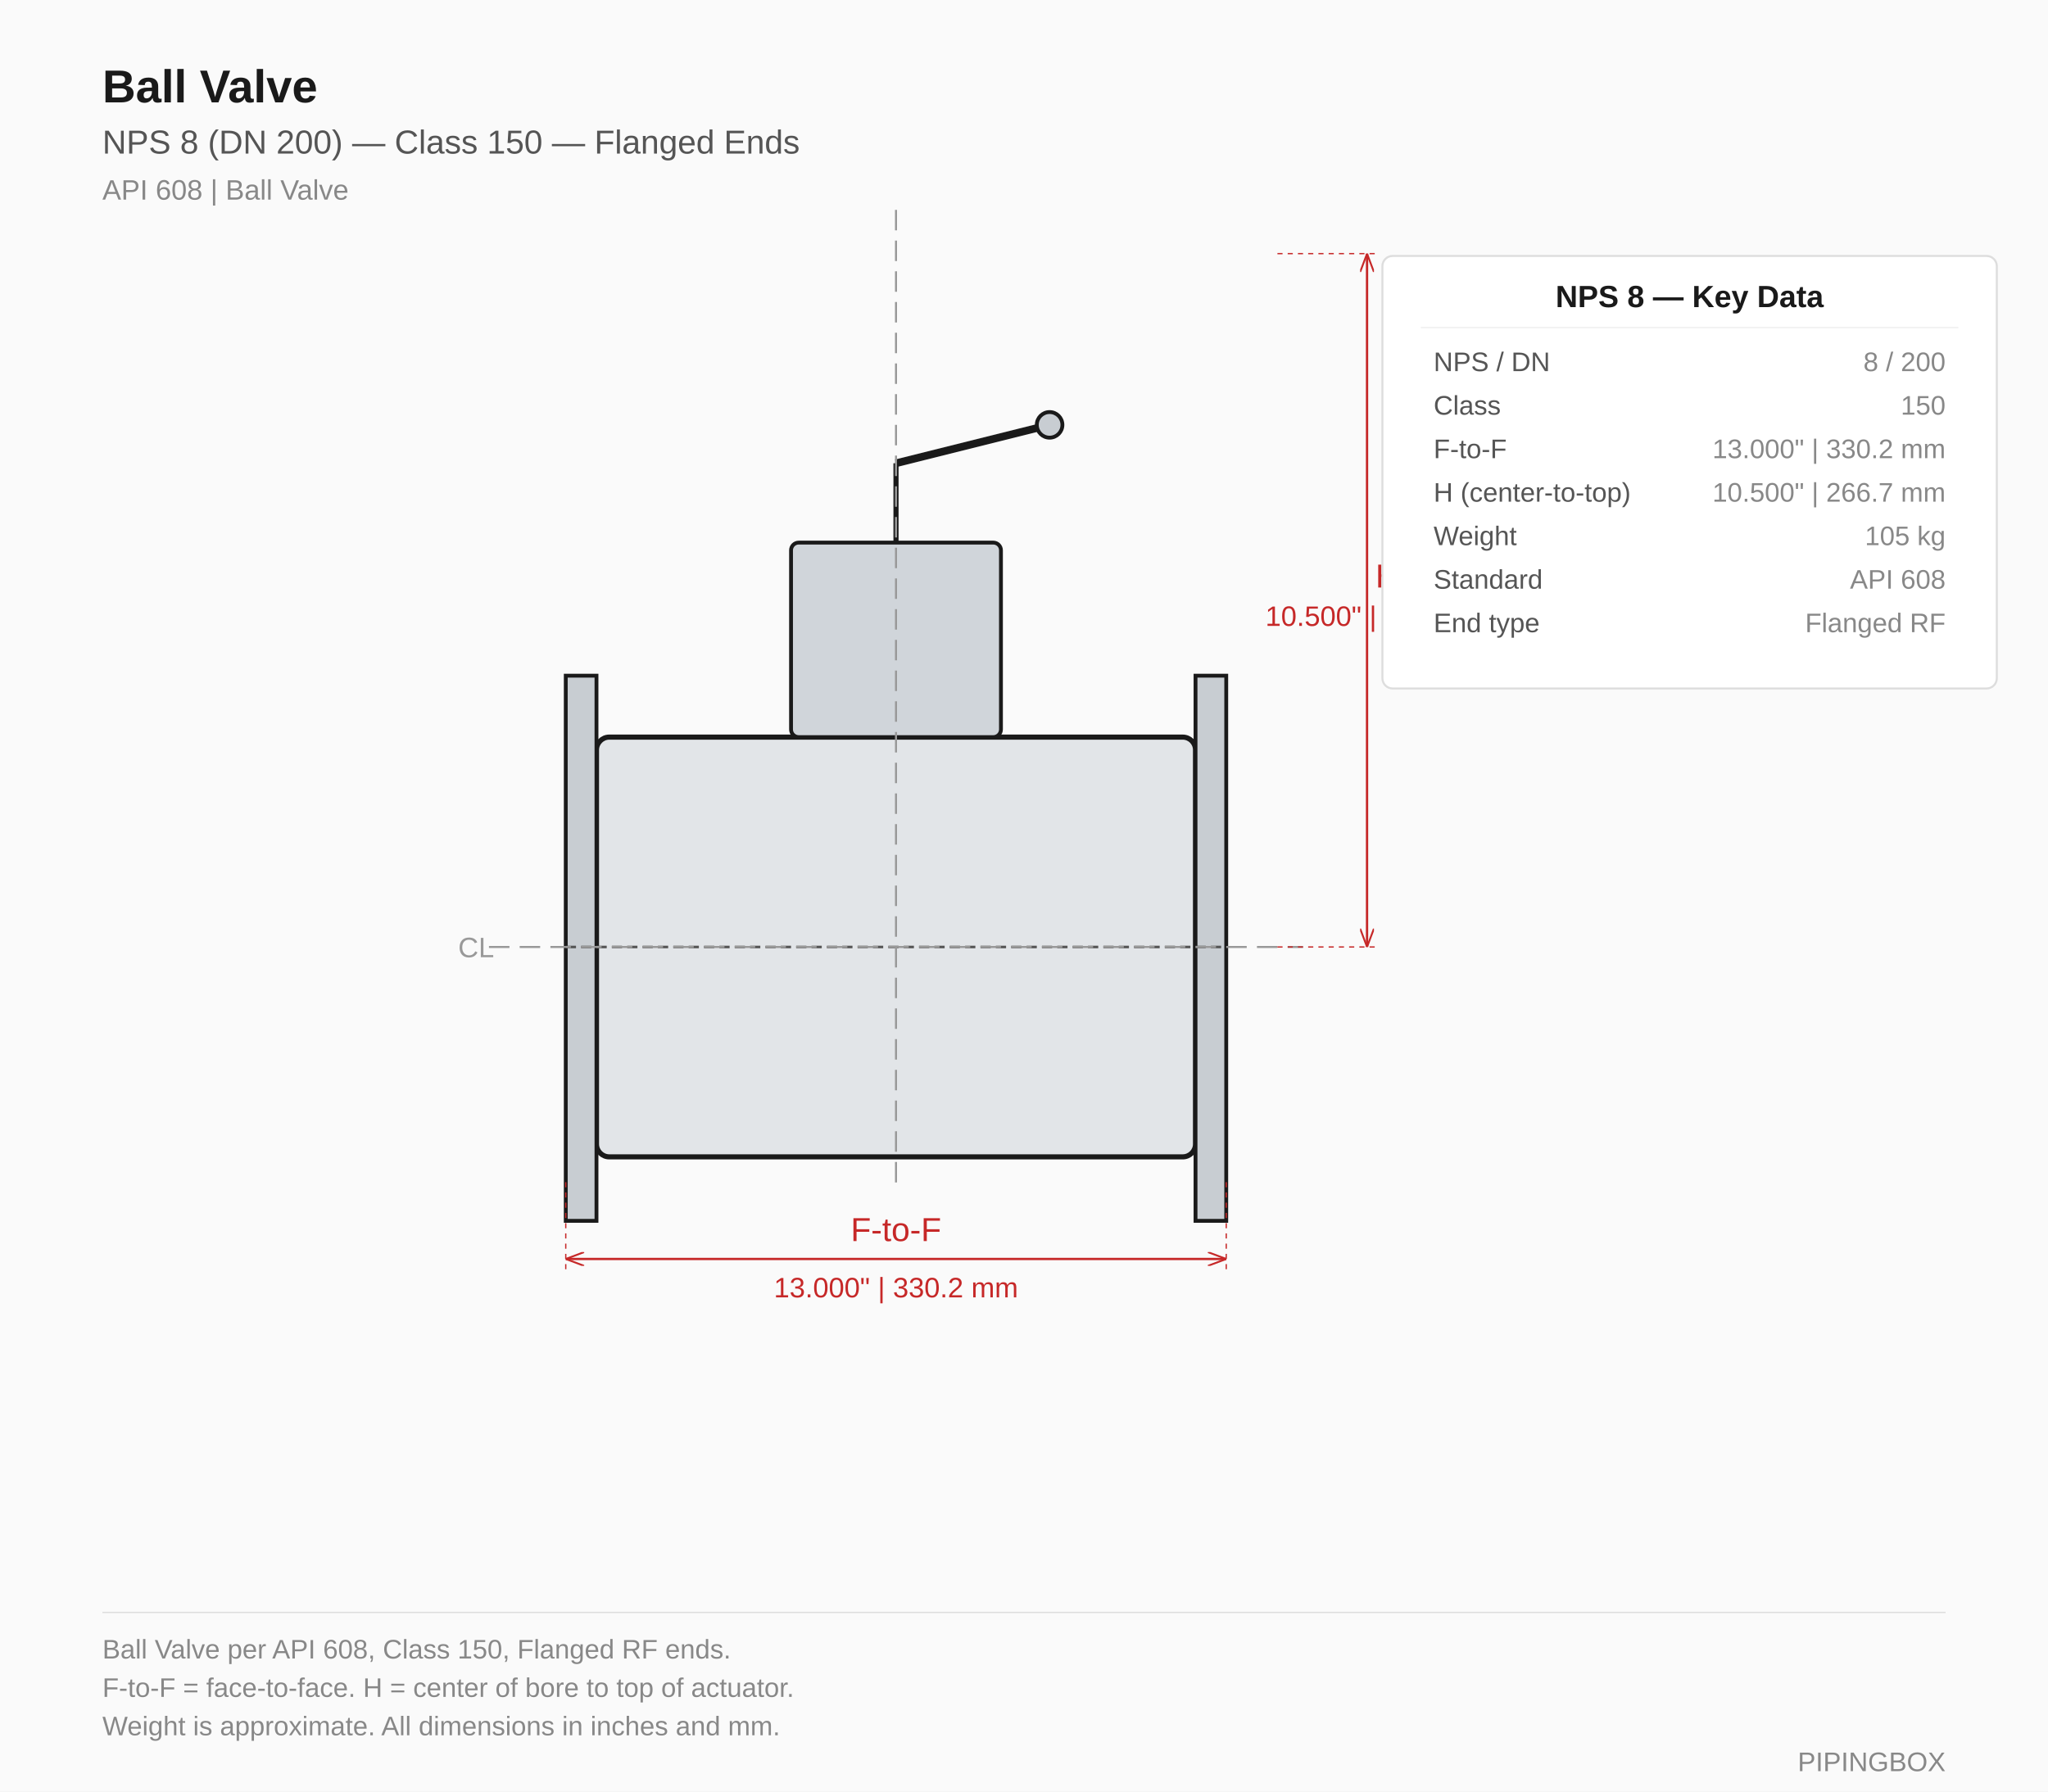
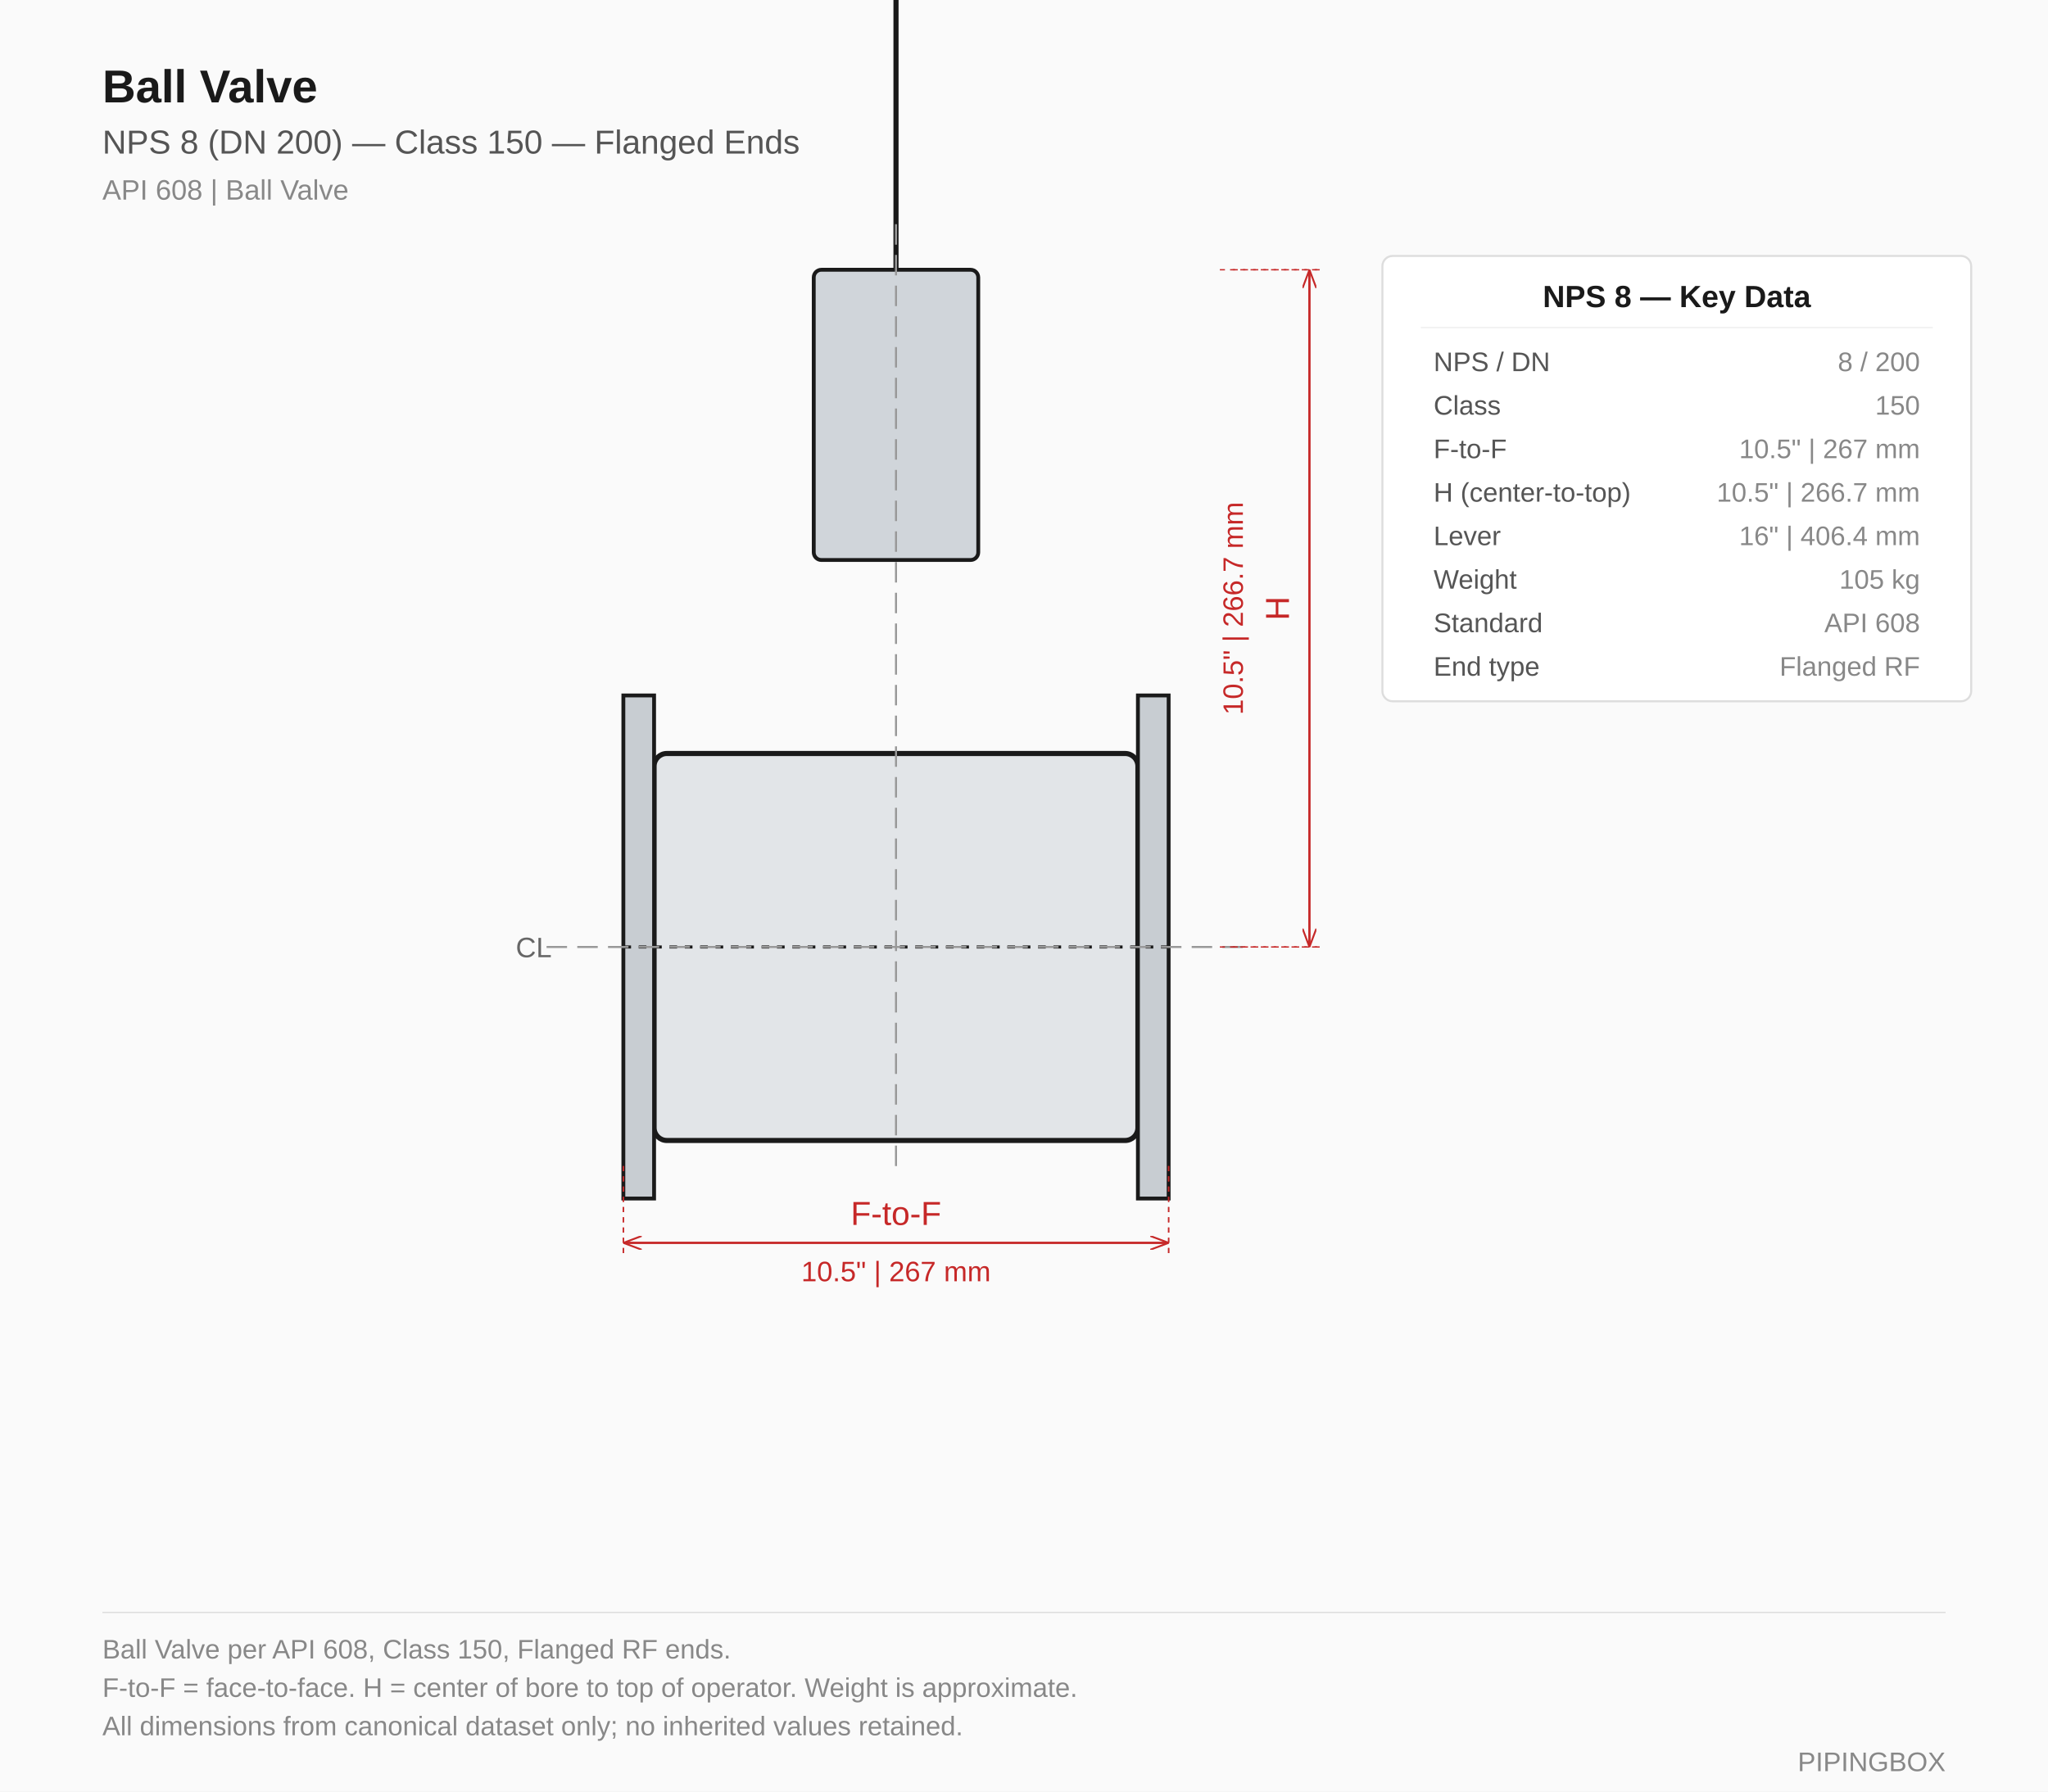
<svg xmlns="http://www.w3.org/2000/svg" viewBox="0 0 800 700" width="800" height="700">
  <defs>
    <style>
    .profile{stroke:#1a1a1a;stroke-width:2;fill:#e2e5e8}
-     .bore{stroke:#555;stroke-width:1;fill:none;stroke-dasharray:4 2}
+     .profile2{stroke:#1a1a1a;stroke-width:1.6;fill:#d0d5da}
+     .winding{stroke:#555;stroke-width:1;fill:none}
    .centerline{stroke:#999;stroke-width:.8;stroke-dasharray:8 4;fill:none}
    .dim-line{stroke:#c62828;stroke-width:.9;fill:none}
    .dim-text{font-family:'Segoe UI',Arial,sans-serif;font-size:13px;fill:#c62828;text-anchor:middle}
    .dim-sub{font-family:'Segoe UI',Arial,sans-serif;font-size:11px;fill:#c62828;text-anchor:middle}
    .title{font-family:'Segoe UI',Arial,sans-serif;font-size:18px;font-weight:600;fill:#1a1a1a}
    .subtitle{font-family:'Segoe UI',Arial,sans-serif;font-size:13px;fill:#555}
    .std-ref{font-family:'Segoe UI',Arial,sans-serif;font-size:11px;fill:#888}
    .note{font-family:'Segoe UI',Arial,sans-serif;font-size:10.5px;fill:#888}
-     .label{font-family:'Segoe UI',Arial,sans-serif;font-size:11px;fill:#999;text-anchor:middle}
+     .label{font-family:'Segoe UI',Arial,sans-serif;font-size:11px;fill:#666;text-anchor:middle}
    .tbl-hdr{font-family:'Segoe UI',Arial,sans-serif;font-size:12px;fill:#1a1a1a;font-weight:600;text-anchor:middle}
    .tbl-key{font-family:'Segoe UI',Arial,sans-serif;font-size:10.5px;fill:#555;text-anchor:start}
    .tbl-val{font-family:'Segoe UI',Arial,sans-serif;font-size:10.5px;fill:#888;text-anchor:end}
+     .bore{stroke:#1a1a1a;stroke-width:1.2;stroke-dasharray:3 3;fill:none}
  </style>
    <marker id="as" markerWidth="8" markerHeight="6" refX="0" refY="3" orient="auto">
      <path d="M8,0 L0,3 L8,6" fill="none" stroke="#c62828" stroke-width=".8" />
    </marker>
    <marker id="ae" markerWidth="8" markerHeight="6" refX="8" refY="3" orient="auto">
      <path d="M0,0 L8,3 L0,6" fill="none" stroke="#c62828" stroke-width=".8" />
    </marker>
  </defs>
  <rect width="800" height="700" fill="#fafafa" />
  <text x="40" y="40" class="title">Ball Valve</text>
  <text x="40" y="60" class="subtitle">NPS 8 (DN 200) — Class 150 — Flanged Ends</text>
  <text x="40" y="78" class="std-ref">API 608 | Ball Valve</text>
-   <rect x="233" y="288" width="234" height="164" rx="5" class="profile" />
-   <rect x="221" y="264" width="12" height="213" fill="#c8cdd2" stroke="#1a1a1a" stroke-width="1.5" />
-   <rect x="467" y="264" width="12" height="213" fill="#c8cdd2" stroke="#1a1a1a" stroke-width="1.5" />
-   <line x1="221" y1="370" x2="479" y2="370" class="bore" />
-   <rect x="309" y="212" width="82" height="76" rx="3" fill="#d0d5da" stroke="#1a1a1a" stroke-width="1.5" />
-   <line x1="350" y1="212" x2="350" y2="181" stroke="#1a1a1a" stroke-width="2" />
-   <line x1="350" y1="181" x2="410" y2="166" stroke="#1a1a1a" stroke-width="3" />
-   <circle cx="410" cy="166" r="5" fill="#c8cdd2" stroke="#1a1a1a" stroke-width="1.5" />
-   <line x1="191" y1="370" x2="509" y2="370" class="centerline" />
-   <text x="186" y="374" class="label" text-anchor="end">CL</text>
-   <line x1="350" y1="462" x2="350" y2="79" class="centerline" />
-   <line x1="221.0" y1="461.9" x2="221.0" y2="496.9" stroke="#c62828" stroke-width=".5" stroke-dasharray="2 2" />
-   <line x1="479.0" y1="461.9" x2="479.0" y2="496.9" stroke="#c62828" stroke-width=".5" stroke-dasharray="2 2" />
-   <line x1="221.0" y1="491.9" x2="479.0" y2="491.9" class="dim-line" marker-start="url(#as)" marker-end="url(#ae)" />
-   <text x="350" y="484.9" class="dim-text">F-to-F</text>
-   <text x="350" y="506.9" class="dim-sub">13.000" | 330.2 mm</text>
-   <line x1="499.0" y1="370" x2="539.0" y2="370" stroke="#c62828" stroke-width=".5" stroke-dasharray="2 2" />
-   <line x1="499.0" y1="99.1" x2="539.0" y2="99.1" stroke="#c62828" stroke-width=".5" stroke-dasharray="2 2" />
-   <line x1="534.0" y1="99.1" x2="534.0" y2="370" class="dim-line" marker-start="url(#as)" marker-end="url(#ae)" />
-   <text x="542.0" y="229.55" class="dim-text" text-anchor="start">H</text>
-   <text x="542.0" y="244.55" class="dim-sub" text-anchor="start">10.500" | 266.7 mm</text>
-   <rect x="540" y="100" width="240" height="169" rx="4" fill="white" stroke="#ddd" stroke-width=".8" />
-   <text x="660" y="120" class="tbl-hdr">NPS 8 — Key Data</text>
-   <line x1="555" y1="128" x2="765" y2="128" stroke="#eee" stroke-width=".5" />
+   <rect x="255.5" y="294.4" width="189" height="151.2" rx="5" class="profile" />
+   <rect x="243.5" y="271.72" width="12" height="196.56" fill="#c8cdd2" stroke="#1a1a1a" stroke-width="1.5" />
+   <rect x="444.5" y="271.72" width="12" height="196.56" fill="#c8cdd2" stroke="#1a1a1a" stroke-width="1.5" />
+   <line x1="243.5" y1="370" x2="456.5" y2="370" class="bore" />
+   <rect x="317.87" y="105.4" width="64.26" height="113.4" rx="3" fill="#d0d5da" stroke="#1a1a1a" stroke-width="1.5" />
+   <line x1="350" y1="105.4" x2="350" y2="-8" stroke="#1a1a1a" stroke-width="2" />
+   <line x1="350" y1="-8" x2="410" y2="-23" stroke="#1a1a1a" stroke-width="3" />
+   <circle cx="410" cy="-23" r="5" fill="#c8cdd2" stroke="#1a1a1a" stroke-width="1.5" />
+   <line x1="213.5" y1="370" x2="486.5" y2="370" class="centerline" />
+   <text x="208.5" y="374" class="label" text-anchor="end">CL</text>
+   <line x1="350" y1="455.6" x2="350" y2="85.4" class="centerline" />
+   <line x1="243.5" y1="455.6" x2="243.5" y2="490.6" stroke="#c62828" stroke-width=".5" stroke-dasharray="2 2" />
+   <line x1="456.5" y1="455.6" x2="456.5" y2="490.6" stroke="#c62828" stroke-width=".5" stroke-dasharray="2 2" />
+   <line x1="243.5" y1="485.6" x2="456.5" y2="485.6" class="dim-line" marker-start="url(#as)" marker-end="url(#ae)" />
+   <text x="350" y="478.6" class="dim-text">F-to-F</text>
+   <text x="350" y="500.6" class="dim-sub">10.5" | 267 mm</text>
+   <line x1="243.5" y1="455.6" x2="243.5" y2="490.6" stroke="#c62828" stroke-width=".5" stroke-dasharray="2 2" />
+   <line x1="456.5" y1="455.6" x2="456.5" y2="490.6" stroke="#c62828" stroke-width=".5" stroke-dasharray="2 2" />
+   <line x1="476.5" y1="370" x2="516.5" y2="370" stroke="#c62828" stroke-width=".5" stroke-dasharray="2 2" />
+   <line x1="476.5" y1="105.4" x2="516.5" y2="105.4" stroke="#c62828" stroke-width=".5" stroke-dasharray="2 2" />
+   <line x1="511.5" y1="105.4" x2="511.5" y2="370" class="dim-line" marker-start="url(#as)" marker-end="url(#ae)" />
+   <text x="503.5" y="237.7" class="dim-text" transform="rotate(-90 503.5 237.7)">H</text>
+   <text x="485.5" y="237.7" class="dim-sub" transform="rotate(-90 485.5 237.7)">10.5" | 266.7 mm</text>
+   <line x1="481.5" y1="105.4" x2="516.5" y2="105.4" stroke="#c62828" stroke-width=".5" stroke-dasharray="2 2" />
+   <line x1="481.5" y1="370" x2="516.5" y2="370" stroke="#c62828" stroke-width=".5" stroke-dasharray="2 2" />
+   <rect x="540" y="100" width="230" height="174" rx="4" fill="white" stroke="#ddd" stroke-width=".8" />
+   <text x="655" y="120" class="tbl-hdr">NPS 8 — Key Data</text>
+   <line x1="555" y1="128" x2="755" y2="128" stroke="#eee" stroke-width=".5" />
  <text x="560" y="145" class="tbl-key">NPS / DN</text>
-   <text x="760" y="145" class="tbl-val">8 / 200</text>
+   <text x="750" y="145" class="tbl-val">8 / 200</text>
  <text x="560" y="162" class="tbl-key">Class</text>
-   <text x="760" y="162" class="tbl-val">150</text>
+   <text x="750" y="162" class="tbl-val">150</text>
  <text x="560" y="179" class="tbl-key">F-to-F</text>
-   <text x="760" y="179" class="tbl-val">13.000" | 330.2 mm</text>
+   <text x="750" y="179" class="tbl-val">10.5" | 267 mm</text>
  <text x="560" y="196" class="tbl-key">H (center-to-top)</text>
-   <text x="760" y="196" class="tbl-val">10.500" | 266.7 mm</text>
-   <text x="560" y="213" class="tbl-key">Weight</text>
-   <text x="760" y="213" class="tbl-val">105 kg</text>
-   <text x="560" y="230" class="tbl-key">Standard</text>
-   <text x="760" y="230" class="tbl-val">API 608</text>
-   <text x="560" y="247" class="tbl-key">End type</text>
-   <text x="760" y="247" class="tbl-val">Flanged RF</text>
+   <text x="750" y="196" class="tbl-val">10.5" | 266.7 mm</text>
+   <text x="560" y="213" class="tbl-key">Lever</text>
+   <text x="750" y="213" class="tbl-val">16" | 406.4 mm</text>
+   <text x="560" y="230" class="tbl-key">Weight</text>
+   <text x="750" y="230" class="tbl-val">105 kg</text>
+   <text x="560" y="247" class="tbl-key">Standard</text>
+   <text x="750" y="247" class="tbl-val">API 608</text>
+   <text x="560" y="264" class="tbl-key">End type</text>
+   <text x="750" y="264" class="tbl-val">Flanged RF</text>
  <line x1="40" y1="630" x2="760" y2="630" stroke="#ddd" stroke-width=".5" />
  <text x="40" y="648" class="note">Ball Valve per API 608, Class 150, Flanged RF ends.</text>
-   <text x="40" y="663" class="note">F-to-F = face-to-face. H = center of bore to top of actuator.</text>
-   <text x="40" y="678" class="note">Weight is approximate. All dimensions in inches and mm.</text>
+   <text x="40" y="663" class="note">F-to-F = face-to-face. H = center of bore to top of operator. Weight is approximate.</text>
+   <text x="40" y="678" class="note">All dimensions from canonical dataset only; no inherited values retained.</text>
  <text x="760" y="692" class="note" text-anchor="end" fill="#ccc">PIPINGBOX</text>
</svg>
